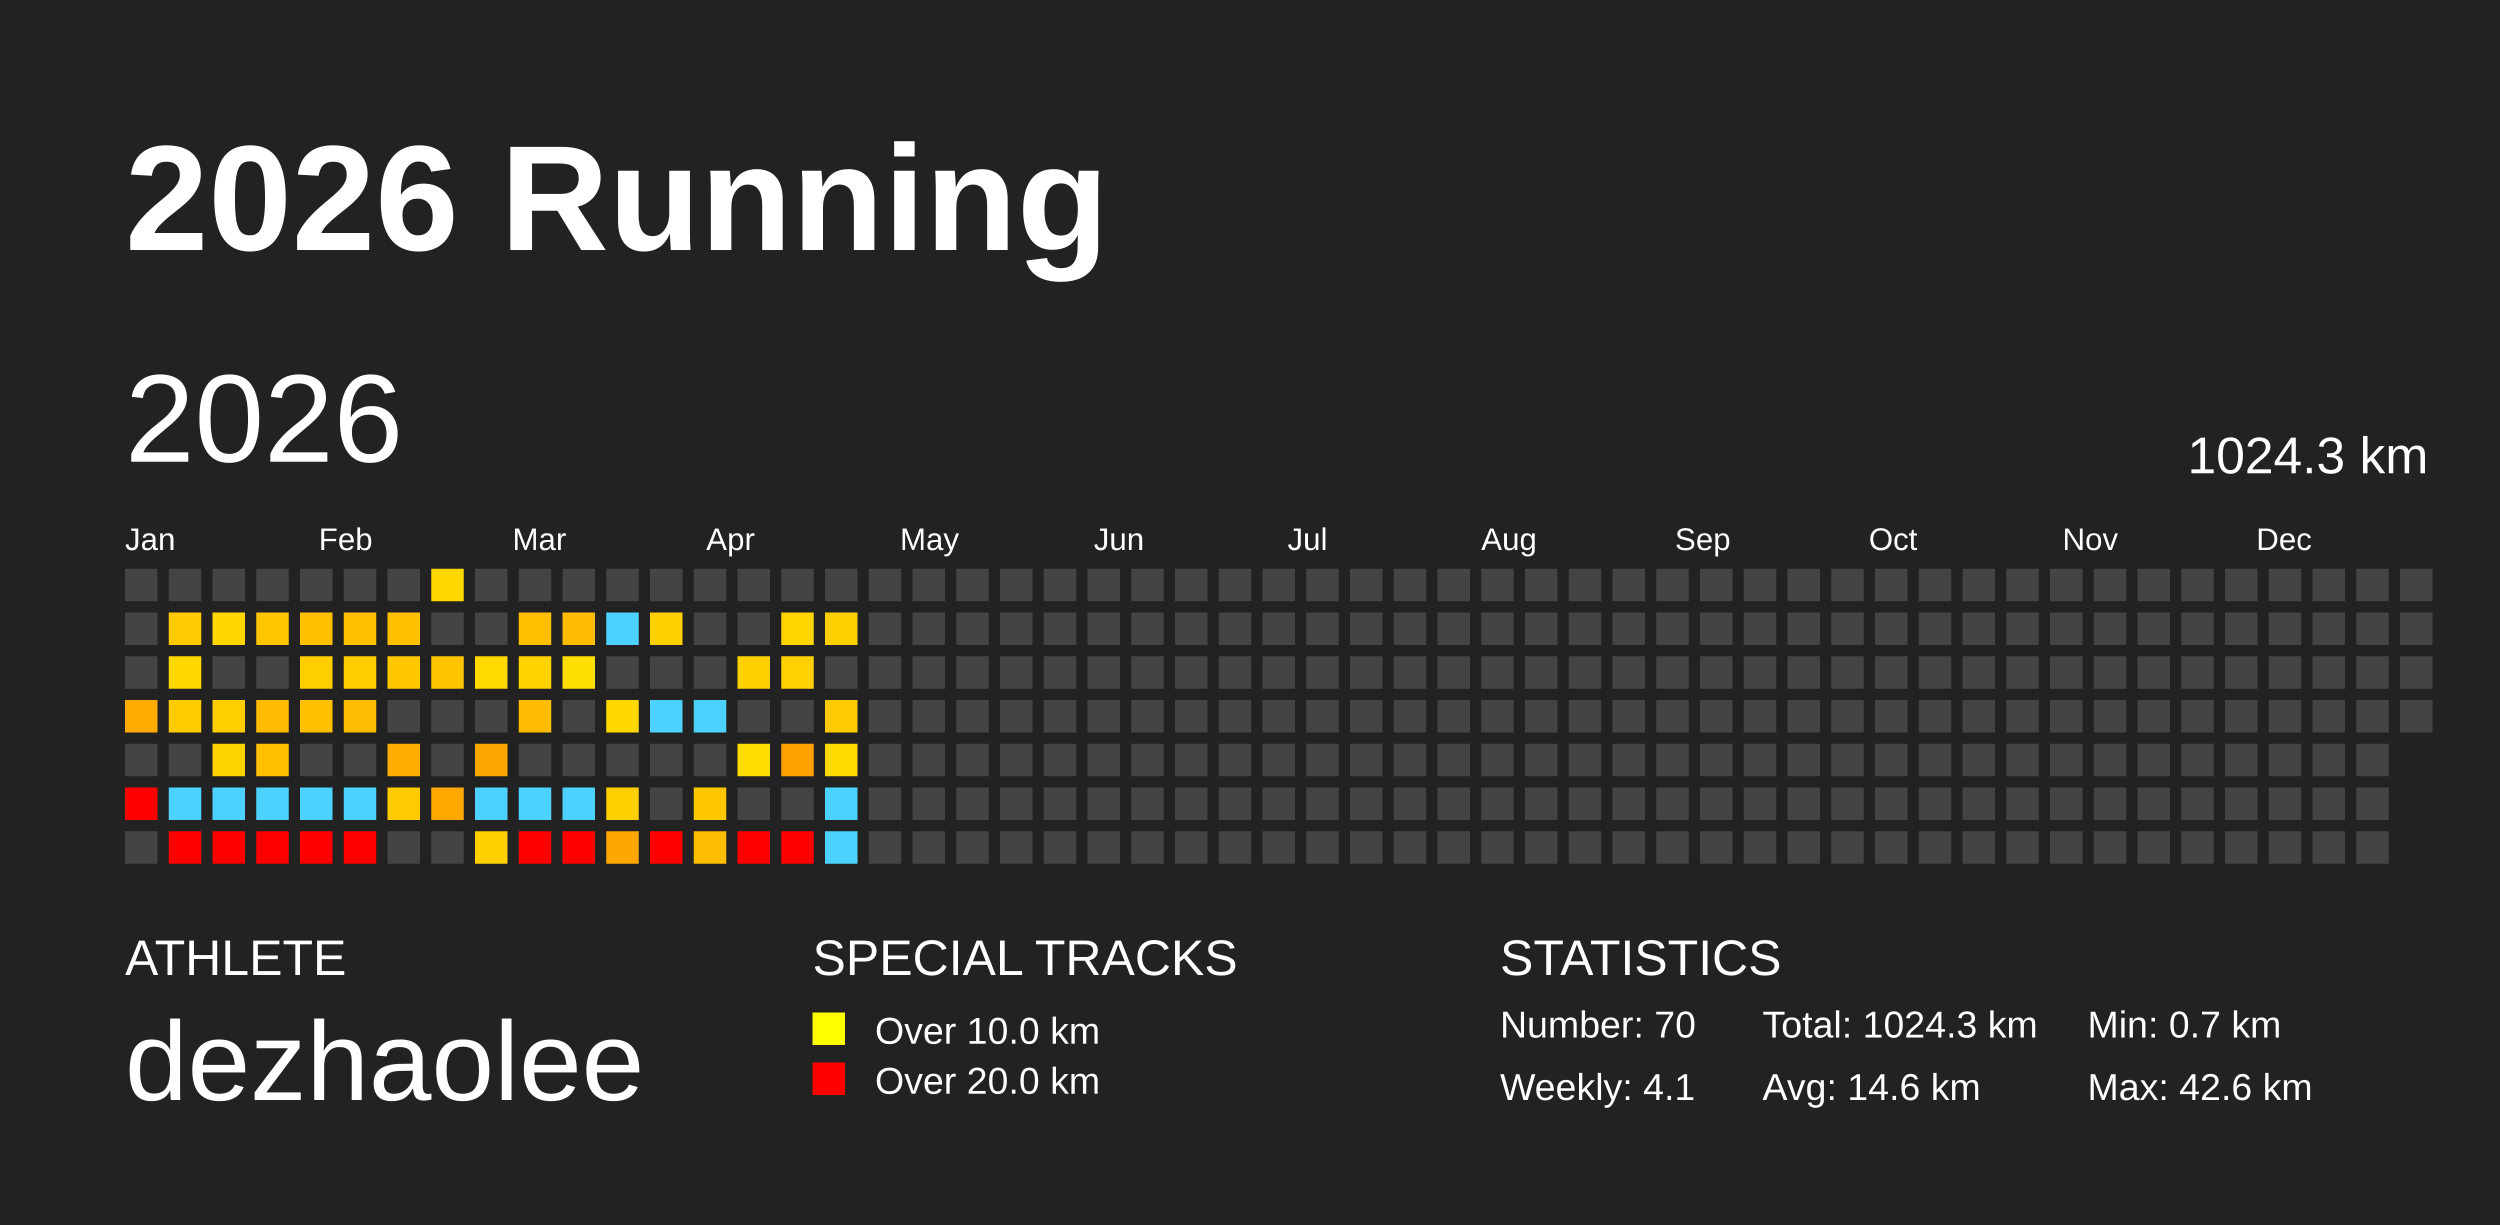
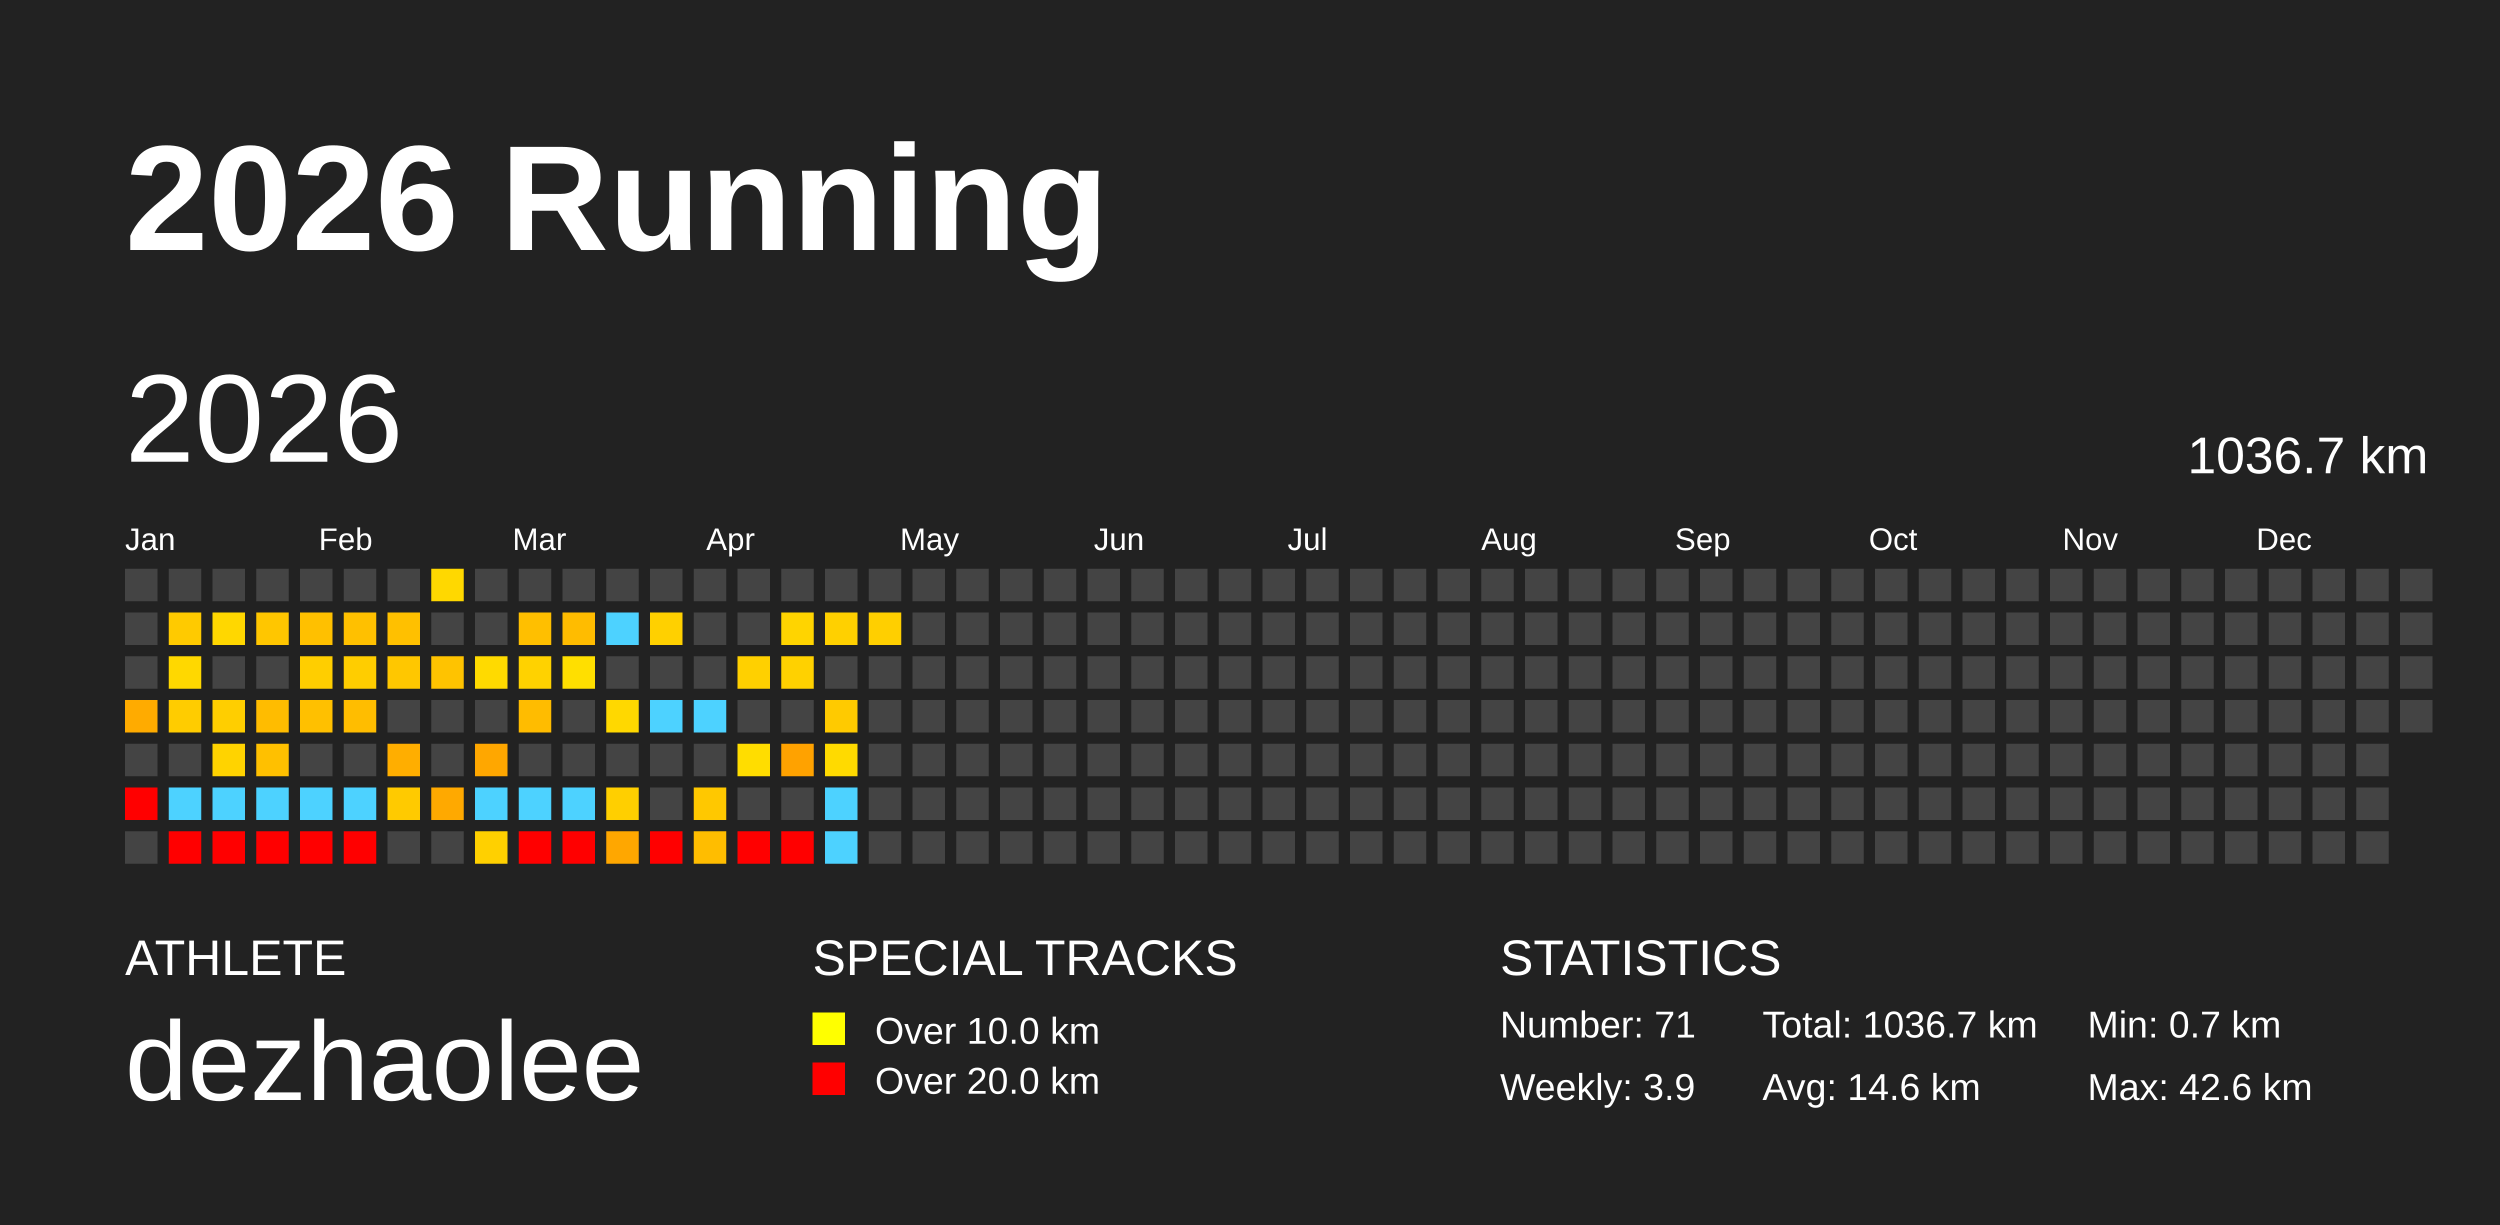
<svg xmlns="http://www.w3.org/2000/svg" baseProfile="full" height="98mm" version="1.1" viewBox="0,0,200,98" width="200mm">
  <defs />
  <rect fill="#222222" height="98" width="200" x="0" y="0" />
  <text fill="#FFFFFF" style="font-size:12px; font-family:Arial; font-weight:bold;" x="10" y="20">2026 Running</text>
  <text fill="#FFFFFF" style="font-size:4px; font-family:Arial" x="10" y="78">ATHLETE</text>
  <text fill="#FFFFFF" style="font-size:9px; font-family:Arial" x="10" y="88">dezhaolee</text>
  <text fill="#FFFFFF" style="font-size:4px; font-family:Arial" x="65" y="78">SPECIAL TRACKS</text>
  <rect fill="yellow" height="2.6" width="2.6" x="65" y="81" />
  <text fill="#FFFFFF" style="font-size:3px; font-family:Arial" x="70" y="83.5">Over 10.0 km</text>
  <rect fill="red" height="2.6" width="2.6" x="65" y="85" />
  <text fill="#FFFFFF" style="font-size:3px; font-family:Arial" x="70" y="87.5">Over 20.0 km</text>
  <text fill="#FFFFFF" style="font-size:4px; font-family:Arial" x="120" y="78">STATISTICS</text>
-   <text fill="#FFFFFF" style="font-size:3px; font-family:Arial" x="120" y="83">Number: 70</text>
-   <text fill="#FFFFFF" style="font-size:3px; font-family:Arial" x="120" y="88">Weekly: 4.1</text>
-   <text fill="#FFFFFF" style="font-size:3px; font-family:Arial" x="141" y="83">Total: 1024.3 km</text>
+   <text fill="#FFFFFF" style="font-size:3px; font-family:Arial" x="120" y="83">Number: 71</text>
+   <text fill="#FFFFFF" style="font-size:3px; font-family:Arial" x="120" y="88">Weekly: 3.9</text>
+   <text fill="#FFFFFF" style="font-size:3px; font-family:Arial" x="141" y="83">Total: 1036.7 km</text>
  <text fill="#FFFFFF" style="font-size:3px; font-family:Arial" x="141" y="88">Avg: 14.6 km</text>
  <text fill="#FFFFFF" style="font-size:3px; font-family:Arial" x="167" y="83">Min: 0.7 km</text>
  <text fill="#FFFFFF" style="font-size:3px; font-family:Arial" x="167" y="88">Max: 42.6 km</text>
  <text dominant-baseline="hanging" fill="#FFFFFF" style="font-size:10.0px; font-family:Arial;" x="10" y="30">2026</text>
-   <text dominant-baseline="hanging" fill="#FFFFFF" style="font-size:4.125px; font-family:Arial;" x="175" y="35">1024.3 km</text>
+   <text dominant-baseline="hanging" fill="#FFFFFF" style="font-size:4.125px; font-family:Arial;" x="175" y="35">1036.7 km</text>
  <text fill="#FFFFFF" style="font-size:2.5px; font-family:Arial" x="10.0" y="44">Jan</text>
  <text fill="#FFFFFF" style="font-size:2.5px; font-family:Arial" x="25.5" y="44">Feb</text>
  <text fill="#FFFFFF" style="font-size:2.5px; font-family:Arial" x="41.0" y="44">Mar</text>
  <text fill="#FFFFFF" style="font-size:2.5px; font-family:Arial" x="56.5" y="44">Apr</text>
  <text fill="#FFFFFF" style="font-size:2.5px; font-family:Arial" x="72.0" y="44">May</text>
  <text fill="#FFFFFF" style="font-size:2.5px; font-family:Arial" x="87.5" y="44">Jun</text>
  <text fill="#FFFFFF" style="font-size:2.5px; font-family:Arial" x="103.0" y="44">Jul</text>
  <text fill="#FFFFFF" style="font-size:2.5px; font-family:Arial" x="118.5" y="44">Aug</text>
  <text fill="#FFFFFF" style="font-size:2.5px; font-family:Arial" x="134.0" y="44">Sep</text>
  <text fill="#FFFFFF" style="font-size:2.5px; font-family:Arial" x="149.5" y="44">Oct</text>
  <text fill="#FFFFFF" style="font-size:2.5px; font-family:Arial" x="165.0" y="44">Nov</text>
  <text fill="#FFFFFF" style="font-size:2.5px; font-family:Arial" x="180.5" y="44">Dec</text>
  <rect fill="#444444" height="2.6" width="2.6" x="10.0" y="45.5" />
  <rect fill="#444444" height="2.6" width="2.6" x="10.0" y="49.0" />
  <rect fill="#444444" height="2.6" width="2.6" x="10.0" y="52.5" />
  <rect fill="#ffab00" height="2.6" width="2.6" x="10.0" y="56.0" />
  <rect fill="#444444" height="2.6" width="2.6" x="10.0" y="59.5" />
  <rect fill="red" height="2.6" width="2.6" x="10.0" y="63.0" />
  <rect fill="#444444" height="2.6" width="2.6" x="10.0" y="66.5" />
  <rect fill="#444444" height="2.6" width="2.6" x="13.5" y="45.5" />
  <rect fill="#ffca00" height="2.6" width="2.6" x="13.5" y="49.0" />
  <rect fill="#ffd800" height="2.6" width="2.6" x="13.5" y="52.5" />
  <rect fill="#ffcc00" height="2.6" width="2.6" x="13.5" y="56.0" />
  <rect fill="#444444" height="2.6" width="2.6" x="13.5" y="59.5" />
  <rect fill="#4dd2ff" height="2.6" width="2.6" x="13.5" y="63.0" />
  <rect fill="red" height="2.6" width="2.6" x="13.5" y="66.5" />
  <rect fill="#444444" height="2.6" width="2.6" x="17.0" y="45.5" />
  <rect fill="#ffd700" height="2.6" width="2.6" x="17.0" y="49.0" />
  <rect fill="#444444" height="2.6" width="2.6" x="17.0" y="52.5" />
  <rect fill="#ffce00" height="2.6" width="2.6" x="17.0" y="56.0" />
  <rect fill="#ffd300" height="2.6" width="2.6" x="17.0" y="59.5" />
  <rect fill="#4dd2ff" height="2.6" width="2.6" x="17.0" y="63.0" />
  <rect fill="red" height="2.6" width="2.6" x="17.0" y="66.5" />
  <rect fill="#444444" height="2.6" width="2.6" x="20.5" y="45.5" />
  <rect fill="#ffc600" height="2.6" width="2.6" x="20.5" y="49.0" />
  <rect fill="#444444" height="2.6" width="2.6" x="20.5" y="52.5" />
  <rect fill="#ffbc00" height="2.6" width="2.6" x="20.5" y="56.0" />
  <rect fill="#ffc000" height="2.6" width="2.6" x="20.5" y="59.5" />
  <rect fill="#4dd2ff" height="2.6" width="2.6" x="20.5" y="63.0" />
  <rect fill="red" height="2.6" width="2.6" x="20.5" y="66.5" />
  <rect fill="#444444" height="2.6" width="2.6" x="24.0" y="45.5" />
  <rect fill="#ffc000" height="2.6" width="2.6" x="24.0" y="49.0" />
  <rect fill="#ffce00" height="2.6" width="2.6" x="24.0" y="52.5" />
  <rect fill="#ffc000" height="2.6" width="2.6" x="24.0" y="56.0" />
  <rect fill="#444444" height="2.6" width="2.6" x="24.0" y="59.5" />
  <rect fill="#4dd2ff" height="2.6" width="2.6" x="24.0" y="63.0" />
  <rect fill="red" height="2.6" width="2.6" x="24.0" y="66.5" />
  <rect fill="#444444" height="2.6" width="2.6" x="27.5" y="45.5" />
  <rect fill="#ffc000" height="2.6" width="2.6" x="27.5" y="49.0" />
  <rect fill="#ffcd00" height="2.6" width="2.6" x="27.5" y="52.5" />
  <rect fill="#ffbd00" height="2.6" width="2.6" x="27.5" y="56.0" />
  <rect fill="#444444" height="2.6" width="2.6" x="27.5" y="59.5" />
  <rect fill="#4dd2ff" height="2.6" width="2.6" x="27.5" y="63.0" />
  <rect fill="red" height="2.6" width="2.6" x="27.5" y="66.5" />
  <rect fill="#444444" height="2.6" width="2.6" x="31.0" y="45.5" />
  <rect fill="#ffc000" height="2.6" width="2.6" x="31.0" y="49.0" />
  <rect fill="#ffc700" height="2.6" width="2.6" x="31.0" y="52.5" />
  <rect fill="#444444" height="2.6" width="2.6" x="31.0" y="56.0" />
  <rect fill="#ffae00" height="2.6" width="2.6" x="31.0" y="59.5" />
  <rect fill="#ffca00" height="2.6" width="2.6" x="31.0" y="63.0" />
  <rect fill="#444444" height="2.6" width="2.6" x="31.0" y="66.5" />
  <rect fill="#ffd800" height="2.6" width="2.6" x="34.5" y="45.5" />
  <rect fill="#444444" height="2.6" width="2.6" x="34.5" y="49.0" />
  <rect fill="#ffc300" height="2.6" width="2.6" x="34.5" y="52.5" />
  <rect fill="#444444" height="2.6" width="2.6" x="34.5" y="56.0" />
  <rect fill="#444444" height="2.6" width="2.6" x="34.5" y="59.5" />
  <rect fill="#ffa900" height="2.6" width="2.6" x="34.5" y="63.0" />
  <rect fill="#444444" height="2.6" width="2.6" x="34.5" y="66.5" />
  <rect fill="#444444" height="2.6" width="2.6" x="38.0" y="45.5" />
  <rect fill="#444444" height="2.6" width="2.6" x="38.0" y="49.0" />
  <rect fill="#ffda00" height="2.6" width="2.6" x="38.0" y="52.5" />
  <rect fill="#444444" height="2.6" width="2.6" x="38.0" y="56.0" />
  <rect fill="#ffa700" height="2.6" width="2.6" x="38.0" y="59.5" />
  <rect fill="#4dd2ff" height="2.6" width="2.6" x="38.0" y="63.0" />
  <rect fill="#ffd000" height="2.6" width="2.6" x="38.0" y="66.5" />
  <rect fill="#444444" height="2.6" width="2.6" x="41.5" y="45.5" />
  <rect fill="#ffbf00" height="2.6" width="2.6" x="41.5" y="49.0" />
  <rect fill="#ffd200" height="2.6" width="2.6" x="41.5" y="52.5" />
  <rect fill="#ffbc00" height="2.6" width="2.6" x="41.5" y="56.0" />
  <rect fill="#444444" height="2.6" width="2.6" x="41.5" y="59.5" />
  <rect fill="#4dd2ff" height="2.6" width="2.6" x="41.5" y="63.0" />
  <rect fill="red" height="2.6" width="2.6" x="41.5" y="66.5" />
  <rect fill="#444444" height="2.6" width="2.6" x="45.0" y="45.5" />
  <rect fill="#ffbc00" height="2.6" width="2.6" x="45.0" y="49.0" />
  <rect fill="#ffdf00" height="2.6" width="2.6" x="45.0" y="52.5" />
  <rect fill="#444444" height="2.6" width="2.6" x="45.0" y="56.0" />
  <rect fill="#444444" height="2.6" width="2.6" x="45.0" y="59.5" />
  <rect fill="#4dd2ff" height="2.6" width="2.6" x="45.0" y="63.0" />
  <rect fill="red" height="2.6" width="2.6" x="45.0" y="66.5" />
  <rect fill="#444444" height="2.6" width="2.6" x="48.5" y="45.5" />
  <rect fill="#4dd2ff" height="2.6" width="2.6" x="48.5" y="49.0" />
  <rect fill="#444444" height="2.6" width="2.6" x="48.5" y="52.5" />
  <rect fill="#ffd800" height="2.6" width="2.6" x="48.5" y="56.0" />
  <rect fill="#444444" height="2.6" width="2.6" x="48.5" y="59.5" />
  <rect fill="#ffcf00" height="2.6" width="2.6" x="48.5" y="63.0" />
  <rect fill="#ffa700" height="2.6" width="2.6" x="48.5" y="66.5" />
  <rect fill="#444444" height="2.6" width="2.6" x="52.0" y="45.5" />
  <rect fill="#ffd000" height="2.6" width="2.6" x="52.0" y="49.0" />
  <rect fill="#444444" height="2.6" width="2.6" x="52.0" y="52.5" />
  <rect fill="#4dd2ff" height="2.6" width="2.6" x="52.0" y="56.0" />
  <rect fill="#444444" height="2.6" width="2.6" x="52.0" y="59.5" />
  <rect fill="#444444" height="2.6" width="2.6" x="52.0" y="63.0" />
  <rect fill="red" height="2.6" width="2.6" x="52.0" y="66.5" />
  <rect fill="#444444" height="2.6" width="2.6" x="55.5" y="45.5" />
  <rect fill="#444444" height="2.6" width="2.6" x="55.5" y="49.0" />
  <rect fill="#444444" height="2.6" width="2.6" x="55.5" y="52.5" />
  <rect fill="#4dd2ff" height="2.6" width="2.6" x="55.5" y="56.0" />
  <rect fill="#444444" height="2.6" width="2.6" x="55.5" y="59.5" />
  <rect fill="#ffc800" height="2.6" width="2.6" x="55.5" y="63.0" />
  <rect fill="#ffbd00" height="2.6" width="2.6" x="55.5" y="66.5" />
  <rect fill="#444444" height="2.6" width="2.6" x="59.0" y="45.5" />
  <rect fill="#444444" height="2.6" width="2.6" x="59.0" y="49.0" />
  <rect fill="#ffd000" height="2.6" width="2.6" x="59.0" y="52.5" />
  <rect fill="#444444" height="2.6" width="2.6" x="59.0" y="56.0" />
  <rect fill="#ffdd00" height="2.6" width="2.6" x="59.0" y="59.5" />
  <rect fill="#444444" height="2.6" width="2.6" x="59.0" y="63.0" />
  <rect fill="red" height="2.6" width="2.6" x="59.0" y="66.5" />
  <rect fill="#444444" height="2.6" width="2.6" x="62.5" y="45.5" />
  <rect fill="#ffd400" height="2.6" width="2.6" x="62.5" y="49.0" />
  <rect fill="#ffd100" height="2.6" width="2.6" x="62.5" y="52.5" />
  <rect fill="#444444" height="2.6" width="2.6" x="62.5" y="56.0" />
  <rect fill="#ffa200" height="2.6" width="2.6" x="62.5" y="59.5" />
  <rect fill="#444444" height="2.6" width="2.6" x="62.5" y="63.0" />
  <rect fill="red" height="2.6" width="2.6" x="62.5" y="66.5" />
  <rect fill="#444444" height="2.6" width="2.6" x="66.0" y="45.5" />
  <rect fill="#ffd000" height="2.6" width="2.6" x="66.0" y="49.0" />
  <rect fill="#444444" height="2.6" width="2.6" x="66.0" y="52.5" />
  <rect fill="#ffca00" height="2.6" width="2.6" x="66.0" y="56.0" />
  <rect fill="#ffda00" height="2.6" width="2.6" x="66.0" y="59.5" />
  <rect fill="#4dd2ff" height="2.6" width="2.6" x="66.0" y="63.0" />
  <rect fill="#4dd2ff" height="2.6" width="2.6" x="66.0" y="66.5" />
  <rect fill="#444444" height="2.6" width="2.6" x="69.5" y="45.5" />
-   <rect fill="#444444" height="2.6" width="2.6" x="69.5" y="49.0" />
+   <rect fill="#ffcf00" height="2.6" width="2.6" x="69.5" y="49.0" />
  <rect fill="#444444" height="2.6" width="2.6" x="69.5" y="52.5" />
  <rect fill="#444444" height="2.6" width="2.6" x="69.5" y="56.0" />
  <rect fill="#444444" height="2.6" width="2.6" x="69.5" y="59.5" />
  <rect fill="#444444" height="2.6" width="2.6" x="69.5" y="63.0" />
  <rect fill="#444444" height="2.6" width="2.6" x="69.5" y="66.5" />
  <rect fill="#444444" height="2.6" width="2.6" x="73.0" y="45.5" />
  <rect fill="#444444" height="2.6" width="2.6" x="73.0" y="49.0" />
  <rect fill="#444444" height="2.6" width="2.6" x="73.0" y="52.5" />
  <rect fill="#444444" height="2.6" width="2.6" x="73.0" y="56.0" />
  <rect fill="#444444" height="2.6" width="2.6" x="73.0" y="59.5" />
  <rect fill="#444444" height="2.6" width="2.6" x="73.0" y="63.0" />
  <rect fill="#444444" height="2.6" width="2.6" x="73.0" y="66.5" />
  <rect fill="#444444" height="2.6" width="2.6" x="76.5" y="45.5" />
  <rect fill="#444444" height="2.6" width="2.6" x="76.5" y="49.0" />
  <rect fill="#444444" height="2.6" width="2.6" x="76.5" y="52.5" />
  <rect fill="#444444" height="2.6" width="2.6" x="76.5" y="56.0" />
  <rect fill="#444444" height="2.6" width="2.6" x="76.5" y="59.5" />
  <rect fill="#444444" height="2.6" width="2.6" x="76.5" y="63.0" />
  <rect fill="#444444" height="2.6" width="2.6" x="76.5" y="66.5" />
  <rect fill="#444444" height="2.6" width="2.6" x="80.0" y="45.5" />
  <rect fill="#444444" height="2.6" width="2.6" x="80.0" y="49.0" />
  <rect fill="#444444" height="2.6" width="2.6" x="80.0" y="52.5" />
  <rect fill="#444444" height="2.6" width="2.6" x="80.0" y="56.0" />
  <rect fill="#444444" height="2.6" width="2.6" x="80.0" y="59.5" />
  <rect fill="#444444" height="2.6" width="2.6" x="80.0" y="63.0" />
  <rect fill="#444444" height="2.6" width="2.6" x="80.0" y="66.5" />
  <rect fill="#444444" height="2.6" width="2.6" x="83.5" y="45.5" />
  <rect fill="#444444" height="2.6" width="2.6" x="83.5" y="49.0" />
  <rect fill="#444444" height="2.6" width="2.6" x="83.5" y="52.5" />
  <rect fill="#444444" height="2.6" width="2.6" x="83.5" y="56.0" />
  <rect fill="#444444" height="2.6" width="2.6" x="83.5" y="59.5" />
  <rect fill="#444444" height="2.6" width="2.6" x="83.5" y="63.0" />
  <rect fill="#444444" height="2.6" width="2.6" x="83.5" y="66.5" />
  <rect fill="#444444" height="2.6" width="2.6" x="87.0" y="45.5" />
  <rect fill="#444444" height="2.6" width="2.6" x="87.0" y="49.0" />
  <rect fill="#444444" height="2.6" width="2.6" x="87.0" y="52.5" />
  <rect fill="#444444" height="2.6" width="2.6" x="87.0" y="56.0" />
  <rect fill="#444444" height="2.6" width="2.6" x="87.0" y="59.5" />
  <rect fill="#444444" height="2.6" width="2.6" x="87.0" y="63.0" />
  <rect fill="#444444" height="2.6" width="2.6" x="87.0" y="66.5" />
  <rect fill="#444444" height="2.6" width="2.6" x="90.5" y="45.5" />
  <rect fill="#444444" height="2.6" width="2.6" x="90.5" y="49.0" />
  <rect fill="#444444" height="2.6" width="2.6" x="90.5" y="52.5" />
  <rect fill="#444444" height="2.6" width="2.6" x="90.5" y="56.0" />
  <rect fill="#444444" height="2.6" width="2.6" x="90.5" y="59.5" />
  <rect fill="#444444" height="2.6" width="2.6" x="90.5" y="63.0" />
  <rect fill="#444444" height="2.6" width="2.6" x="90.5" y="66.5" />
  <rect fill="#444444" height="2.6" width="2.6" x="94.0" y="45.5" />
  <rect fill="#444444" height="2.6" width="2.6" x="94.0" y="49.0" />
  <rect fill="#444444" height="2.6" width="2.6" x="94.0" y="52.5" />
  <rect fill="#444444" height="2.6" width="2.6" x="94.0" y="56.0" />
  <rect fill="#444444" height="2.6" width="2.6" x="94.0" y="59.5" />
  <rect fill="#444444" height="2.6" width="2.6" x="94.0" y="63.0" />
  <rect fill="#444444" height="2.6" width="2.6" x="94.0" y="66.5" />
  <rect fill="#444444" height="2.6" width="2.6" x="97.5" y="45.5" />
  <rect fill="#444444" height="2.6" width="2.6" x="97.5" y="49.0" />
  <rect fill="#444444" height="2.6" width="2.6" x="97.5" y="52.5" />
  <rect fill="#444444" height="2.6" width="2.6" x="97.5" y="56.0" />
  <rect fill="#444444" height="2.6" width="2.6" x="97.5" y="59.5" />
  <rect fill="#444444" height="2.6" width="2.6" x="97.5" y="63.0" />
  <rect fill="#444444" height="2.6" width="2.6" x="97.5" y="66.5" />
  <rect fill="#444444" height="2.6" width="2.6" x="101.0" y="45.5" />
  <rect fill="#444444" height="2.6" width="2.6" x="101.0" y="49.0" />
  <rect fill="#444444" height="2.6" width="2.6" x="101.0" y="52.5" />
  <rect fill="#444444" height="2.6" width="2.6" x="101.0" y="56.0" />
  <rect fill="#444444" height="2.6" width="2.6" x="101.0" y="59.5" />
  <rect fill="#444444" height="2.6" width="2.6" x="101.0" y="63.0" />
  <rect fill="#444444" height="2.6" width="2.6" x="101.0" y="66.5" />
  <rect fill="#444444" height="2.6" width="2.6" x="104.5" y="45.5" />
  <rect fill="#444444" height="2.6" width="2.6" x="104.5" y="49.0" />
  <rect fill="#444444" height="2.6" width="2.6" x="104.5" y="52.5" />
  <rect fill="#444444" height="2.6" width="2.6" x="104.5" y="56.0" />
  <rect fill="#444444" height="2.6" width="2.6" x="104.5" y="59.5" />
  <rect fill="#444444" height="2.6" width="2.6" x="104.5" y="63.0" />
  <rect fill="#444444" height="2.6" width="2.6" x="104.5" y="66.5" />
  <rect fill="#444444" height="2.6" width="2.6" x="108.0" y="45.5" />
  <rect fill="#444444" height="2.6" width="2.6" x="108.0" y="49.0" />
  <rect fill="#444444" height="2.6" width="2.6" x="108.0" y="52.5" />
  <rect fill="#444444" height="2.6" width="2.6" x="108.0" y="56.0" />
  <rect fill="#444444" height="2.6" width="2.6" x="108.0" y="59.5" />
  <rect fill="#444444" height="2.6" width="2.6" x="108.0" y="63.0" />
  <rect fill="#444444" height="2.6" width="2.6" x="108.0" y="66.5" />
  <rect fill="#444444" height="2.6" width="2.6" x="111.5" y="45.5" />
  <rect fill="#444444" height="2.6" width="2.6" x="111.5" y="49.0" />
  <rect fill="#444444" height="2.6" width="2.6" x="111.5" y="52.5" />
  <rect fill="#444444" height="2.6" width="2.6" x="111.5" y="56.0" />
  <rect fill="#444444" height="2.6" width="2.6" x="111.5" y="59.5" />
  <rect fill="#444444" height="2.6" width="2.6" x="111.5" y="63.0" />
  <rect fill="#444444" height="2.6" width="2.6" x="111.5" y="66.5" />
  <rect fill="#444444" height="2.6" width="2.6" x="115.0" y="45.5" />
  <rect fill="#444444" height="2.6" width="2.6" x="115.0" y="49.0" />
  <rect fill="#444444" height="2.6" width="2.6" x="115.0" y="52.5" />
  <rect fill="#444444" height="2.6" width="2.6" x="115.0" y="56.0" />
  <rect fill="#444444" height="2.6" width="2.6" x="115.0" y="59.5" />
  <rect fill="#444444" height="2.6" width="2.6" x="115.0" y="63.0" />
  <rect fill="#444444" height="2.6" width="2.6" x="115.0" y="66.5" />
  <rect fill="#444444" height="2.6" width="2.6" x="118.5" y="45.5" />
  <rect fill="#444444" height="2.6" width="2.6" x="118.5" y="49.0" />
  <rect fill="#444444" height="2.6" width="2.6" x="118.5" y="52.5" />
  <rect fill="#444444" height="2.6" width="2.6" x="118.5" y="56.0" />
  <rect fill="#444444" height="2.6" width="2.6" x="118.5" y="59.5" />
  <rect fill="#444444" height="2.6" width="2.6" x="118.5" y="63.0" />
  <rect fill="#444444" height="2.6" width="2.6" x="118.5" y="66.5" />
  <rect fill="#444444" height="2.6" width="2.6" x="122.0" y="45.5" />
  <rect fill="#444444" height="2.6" width="2.6" x="122.0" y="49.0" />
  <rect fill="#444444" height="2.6" width="2.6" x="122.0" y="52.5" />
  <rect fill="#444444" height="2.6" width="2.6" x="122.0" y="56.0" />
  <rect fill="#444444" height="2.6" width="2.6" x="122.0" y="59.5" />
  <rect fill="#444444" height="2.6" width="2.6" x="122.0" y="63.0" />
  <rect fill="#444444" height="2.6" width="2.6" x="122.0" y="66.5" />
  <rect fill="#444444" height="2.6" width="2.6" x="125.5" y="45.5" />
  <rect fill="#444444" height="2.6" width="2.6" x="125.5" y="49.0" />
  <rect fill="#444444" height="2.6" width="2.6" x="125.5" y="52.5" />
  <rect fill="#444444" height="2.6" width="2.6" x="125.5" y="56.0" />
  <rect fill="#444444" height="2.6" width="2.6" x="125.5" y="59.5" />
  <rect fill="#444444" height="2.6" width="2.6" x="125.5" y="63.0" />
  <rect fill="#444444" height="2.6" width="2.6" x="125.5" y="66.5" />
  <rect fill="#444444" height="2.6" width="2.6" x="129.0" y="45.5" />
  <rect fill="#444444" height="2.6" width="2.6" x="129.0" y="49.0" />
  <rect fill="#444444" height="2.6" width="2.6" x="129.0" y="52.5" />
  <rect fill="#444444" height="2.6" width="2.6" x="129.0" y="56.0" />
  <rect fill="#444444" height="2.6" width="2.6" x="129.0" y="59.5" />
  <rect fill="#444444" height="2.6" width="2.6" x="129.0" y="63.0" />
  <rect fill="#444444" height="2.6" width="2.6" x="129.0" y="66.5" />
  <rect fill="#444444" height="2.6" width="2.6" x="132.5" y="45.5" />
  <rect fill="#444444" height="2.6" width="2.6" x="132.5" y="49.0" />
  <rect fill="#444444" height="2.6" width="2.6" x="132.5" y="52.5" />
  <rect fill="#444444" height="2.6" width="2.6" x="132.5" y="56.0" />
  <rect fill="#444444" height="2.6" width="2.6" x="132.5" y="59.5" />
  <rect fill="#444444" height="2.6" width="2.6" x="132.5" y="63.0" />
  <rect fill="#444444" height="2.6" width="2.6" x="132.5" y="66.5" />
  <rect fill="#444444" height="2.6" width="2.6" x="136.0" y="45.5" />
  <rect fill="#444444" height="2.6" width="2.6" x="136.0" y="49.0" />
  <rect fill="#444444" height="2.6" width="2.6" x="136.0" y="52.5" />
  <rect fill="#444444" height="2.6" width="2.6" x="136.0" y="56.0" />
  <rect fill="#444444" height="2.6" width="2.6" x="136.0" y="59.5" />
  <rect fill="#444444" height="2.6" width="2.6" x="136.0" y="63.0" />
  <rect fill="#444444" height="2.6" width="2.6" x="136.0" y="66.5" />
  <rect fill="#444444" height="2.6" width="2.6" x="139.5" y="45.5" />
  <rect fill="#444444" height="2.6" width="2.6" x="139.5" y="49.0" />
  <rect fill="#444444" height="2.6" width="2.6" x="139.5" y="52.5" />
  <rect fill="#444444" height="2.6" width="2.6" x="139.5" y="56.0" />
  <rect fill="#444444" height="2.6" width="2.6" x="139.5" y="59.5" />
  <rect fill="#444444" height="2.6" width="2.6" x="139.5" y="63.0" />
  <rect fill="#444444" height="2.6" width="2.6" x="139.5" y="66.5" />
  <rect fill="#444444" height="2.6" width="2.6" x="143.0" y="45.5" />
  <rect fill="#444444" height="2.6" width="2.6" x="143.0" y="49.0" />
  <rect fill="#444444" height="2.6" width="2.6" x="143.0" y="52.5" />
  <rect fill="#444444" height="2.6" width="2.6" x="143.0" y="56.0" />
  <rect fill="#444444" height="2.6" width="2.6" x="143.0" y="59.5" />
  <rect fill="#444444" height="2.6" width="2.6" x="143.0" y="63.0" />
  <rect fill="#444444" height="2.6" width="2.6" x="143.0" y="66.5" />
  <rect fill="#444444" height="2.6" width="2.6" x="146.5" y="45.5" />
  <rect fill="#444444" height="2.6" width="2.6" x="146.5" y="49.0" />
  <rect fill="#444444" height="2.6" width="2.6" x="146.5" y="52.5" />
  <rect fill="#444444" height="2.6" width="2.6" x="146.5" y="56.0" />
  <rect fill="#444444" height="2.6" width="2.6" x="146.5" y="59.5" />
  <rect fill="#444444" height="2.6" width="2.6" x="146.5" y="63.0" />
  <rect fill="#444444" height="2.6" width="2.6" x="146.5" y="66.5" />
  <rect fill="#444444" height="2.6" width="2.6" x="150.0" y="45.5" />
  <rect fill="#444444" height="2.6" width="2.6" x="150.0" y="49.0" />
  <rect fill="#444444" height="2.6" width="2.6" x="150.0" y="52.5" />
  <rect fill="#444444" height="2.6" width="2.6" x="150.0" y="56.0" />
  <rect fill="#444444" height="2.6" width="2.6" x="150.0" y="59.5" />
  <rect fill="#444444" height="2.6" width="2.6" x="150.0" y="63.0" />
  <rect fill="#444444" height="2.6" width="2.6" x="150.0" y="66.5" />
  <rect fill="#444444" height="2.6" width="2.6" x="153.5" y="45.5" />
  <rect fill="#444444" height="2.6" width="2.6" x="153.5" y="49.0" />
  <rect fill="#444444" height="2.6" width="2.6" x="153.5" y="52.5" />
  <rect fill="#444444" height="2.6" width="2.6" x="153.5" y="56.0" />
  <rect fill="#444444" height="2.6" width="2.6" x="153.5" y="59.5" />
  <rect fill="#444444" height="2.6" width="2.6" x="153.5" y="63.0" />
  <rect fill="#444444" height="2.6" width="2.6" x="153.5" y="66.5" />
  <rect fill="#444444" height="2.6" width="2.6" x="157.0" y="45.5" />
  <rect fill="#444444" height="2.6" width="2.6" x="157.0" y="49.0" />
  <rect fill="#444444" height="2.6" width="2.6" x="157.0" y="52.5" />
  <rect fill="#444444" height="2.6" width="2.6" x="157.0" y="56.0" />
  <rect fill="#444444" height="2.6" width="2.6" x="157.0" y="59.5" />
  <rect fill="#444444" height="2.6" width="2.6" x="157.0" y="63.0" />
  <rect fill="#444444" height="2.6" width="2.6" x="157.0" y="66.5" />
  <rect fill="#444444" height="2.6" width="2.6" x="160.5" y="45.5" />
  <rect fill="#444444" height="2.6" width="2.6" x="160.5" y="49.0" />
  <rect fill="#444444" height="2.6" width="2.6" x="160.5" y="52.5" />
  <rect fill="#444444" height="2.6" width="2.6" x="160.5" y="56.0" />
  <rect fill="#444444" height="2.6" width="2.6" x="160.5" y="59.5" />
  <rect fill="#444444" height="2.6" width="2.6" x="160.5" y="63.0" />
  <rect fill="#444444" height="2.6" width="2.6" x="160.5" y="66.5" />
  <rect fill="#444444" height="2.6" width="2.6" x="164.0" y="45.5" />
  <rect fill="#444444" height="2.6" width="2.6" x="164.0" y="49.0" />
  <rect fill="#444444" height="2.6" width="2.6" x="164.0" y="52.5" />
  <rect fill="#444444" height="2.6" width="2.6" x="164.0" y="56.0" />
  <rect fill="#444444" height="2.6" width="2.6" x="164.0" y="59.5" />
  <rect fill="#444444" height="2.6" width="2.6" x="164.0" y="63.0" />
  <rect fill="#444444" height="2.6" width="2.6" x="164.0" y="66.5" />
  <rect fill="#444444" height="2.6" width="2.6" x="167.5" y="45.5" />
  <rect fill="#444444" height="2.6" width="2.6" x="167.5" y="49.0" />
  <rect fill="#444444" height="2.6" width="2.6" x="167.5" y="52.5" />
  <rect fill="#444444" height="2.6" width="2.6" x="167.5" y="56.0" />
  <rect fill="#444444" height="2.6" width="2.6" x="167.5" y="59.5" />
  <rect fill="#444444" height="2.6" width="2.6" x="167.5" y="63.0" />
  <rect fill="#444444" height="2.6" width="2.6" x="167.5" y="66.5" />
  <rect fill="#444444" height="2.6" width="2.6" x="171.0" y="45.5" />
  <rect fill="#444444" height="2.6" width="2.6" x="171.0" y="49.0" />
  <rect fill="#444444" height="2.6" width="2.6" x="171.0" y="52.5" />
  <rect fill="#444444" height="2.6" width="2.6" x="171.0" y="56.0" />
  <rect fill="#444444" height="2.6" width="2.6" x="171.0" y="59.5" />
  <rect fill="#444444" height="2.6" width="2.6" x="171.0" y="63.0" />
  <rect fill="#444444" height="2.6" width="2.6" x="171.0" y="66.5" />
  <rect fill="#444444" height="2.6" width="2.6" x="174.5" y="45.5" />
  <rect fill="#444444" height="2.6" width="2.6" x="174.5" y="49.0" />
  <rect fill="#444444" height="2.6" width="2.6" x="174.5" y="52.5" />
  <rect fill="#444444" height="2.6" width="2.6" x="174.5" y="56.0" />
  <rect fill="#444444" height="2.6" width="2.6" x="174.5" y="59.5" />
  <rect fill="#444444" height="2.6" width="2.6" x="174.5" y="63.0" />
  <rect fill="#444444" height="2.6" width="2.6" x="174.5" y="66.5" />
  <rect fill="#444444" height="2.6" width="2.6" x="178.0" y="45.5" />
  <rect fill="#444444" height="2.6" width="2.6" x="178.0" y="49.0" />
  <rect fill="#444444" height="2.6" width="2.6" x="178.0" y="52.5" />
  <rect fill="#444444" height="2.6" width="2.6" x="178.0" y="56.0" />
  <rect fill="#444444" height="2.6" width="2.6" x="178.0" y="59.5" />
  <rect fill="#444444" height="2.6" width="2.6" x="178.0" y="63.0" />
  <rect fill="#444444" height="2.6" width="2.6" x="178.0" y="66.5" />
  <rect fill="#444444" height="2.6" width="2.6" x="181.5" y="45.5" />
  <rect fill="#444444" height="2.6" width="2.6" x="181.5" y="49.0" />
  <rect fill="#444444" height="2.6" width="2.6" x="181.5" y="52.5" />
  <rect fill="#444444" height="2.6" width="2.6" x="181.5" y="56.0" />
  <rect fill="#444444" height="2.6" width="2.6" x="181.5" y="59.5" />
  <rect fill="#444444" height="2.6" width="2.6" x="181.5" y="63.0" />
  <rect fill="#444444" height="2.6" width="2.6" x="181.5" y="66.5" />
  <rect fill="#444444" height="2.6" width="2.6" x="185.0" y="45.5" />
  <rect fill="#444444" height="2.6" width="2.6" x="185.0" y="49.0" />
  <rect fill="#444444" height="2.6" width="2.6" x="185.0" y="52.5" />
  <rect fill="#444444" height="2.6" width="2.6" x="185.0" y="56.0" />
  <rect fill="#444444" height="2.6" width="2.6" x="185.0" y="59.5" />
  <rect fill="#444444" height="2.6" width="2.6" x="185.0" y="63.0" />
  <rect fill="#444444" height="2.6" width="2.6" x="185.0" y="66.5" />
  <rect fill="#444444" height="2.6" width="2.6" x="188.5" y="45.5" />
  <rect fill="#444444" height="2.6" width="2.6" x="188.5" y="49.0" />
  <rect fill="#444444" height="2.6" width="2.6" x="188.5" y="52.5" />
  <rect fill="#444444" height="2.6" width="2.6" x="188.5" y="56.0" />
  <rect fill="#444444" height="2.6" width="2.6" x="188.5" y="59.5" />
  <rect fill="#444444" height="2.6" width="2.6" x="188.5" y="63.0" />
  <rect fill="#444444" height="2.6" width="2.6" x="188.5" y="66.5" />
  <rect fill="#444444" height="2.6" width="2.6" x="192.0" y="45.5" />
  <rect fill="#444444" height="2.6" width="2.6" x="192.0" y="49.0" />
  <rect fill="#444444" height="2.6" width="2.6" x="192.0" y="52.5" />
  <rect fill="#444444" height="2.6" width="2.6" x="192.0" y="56.0" />
</svg>
